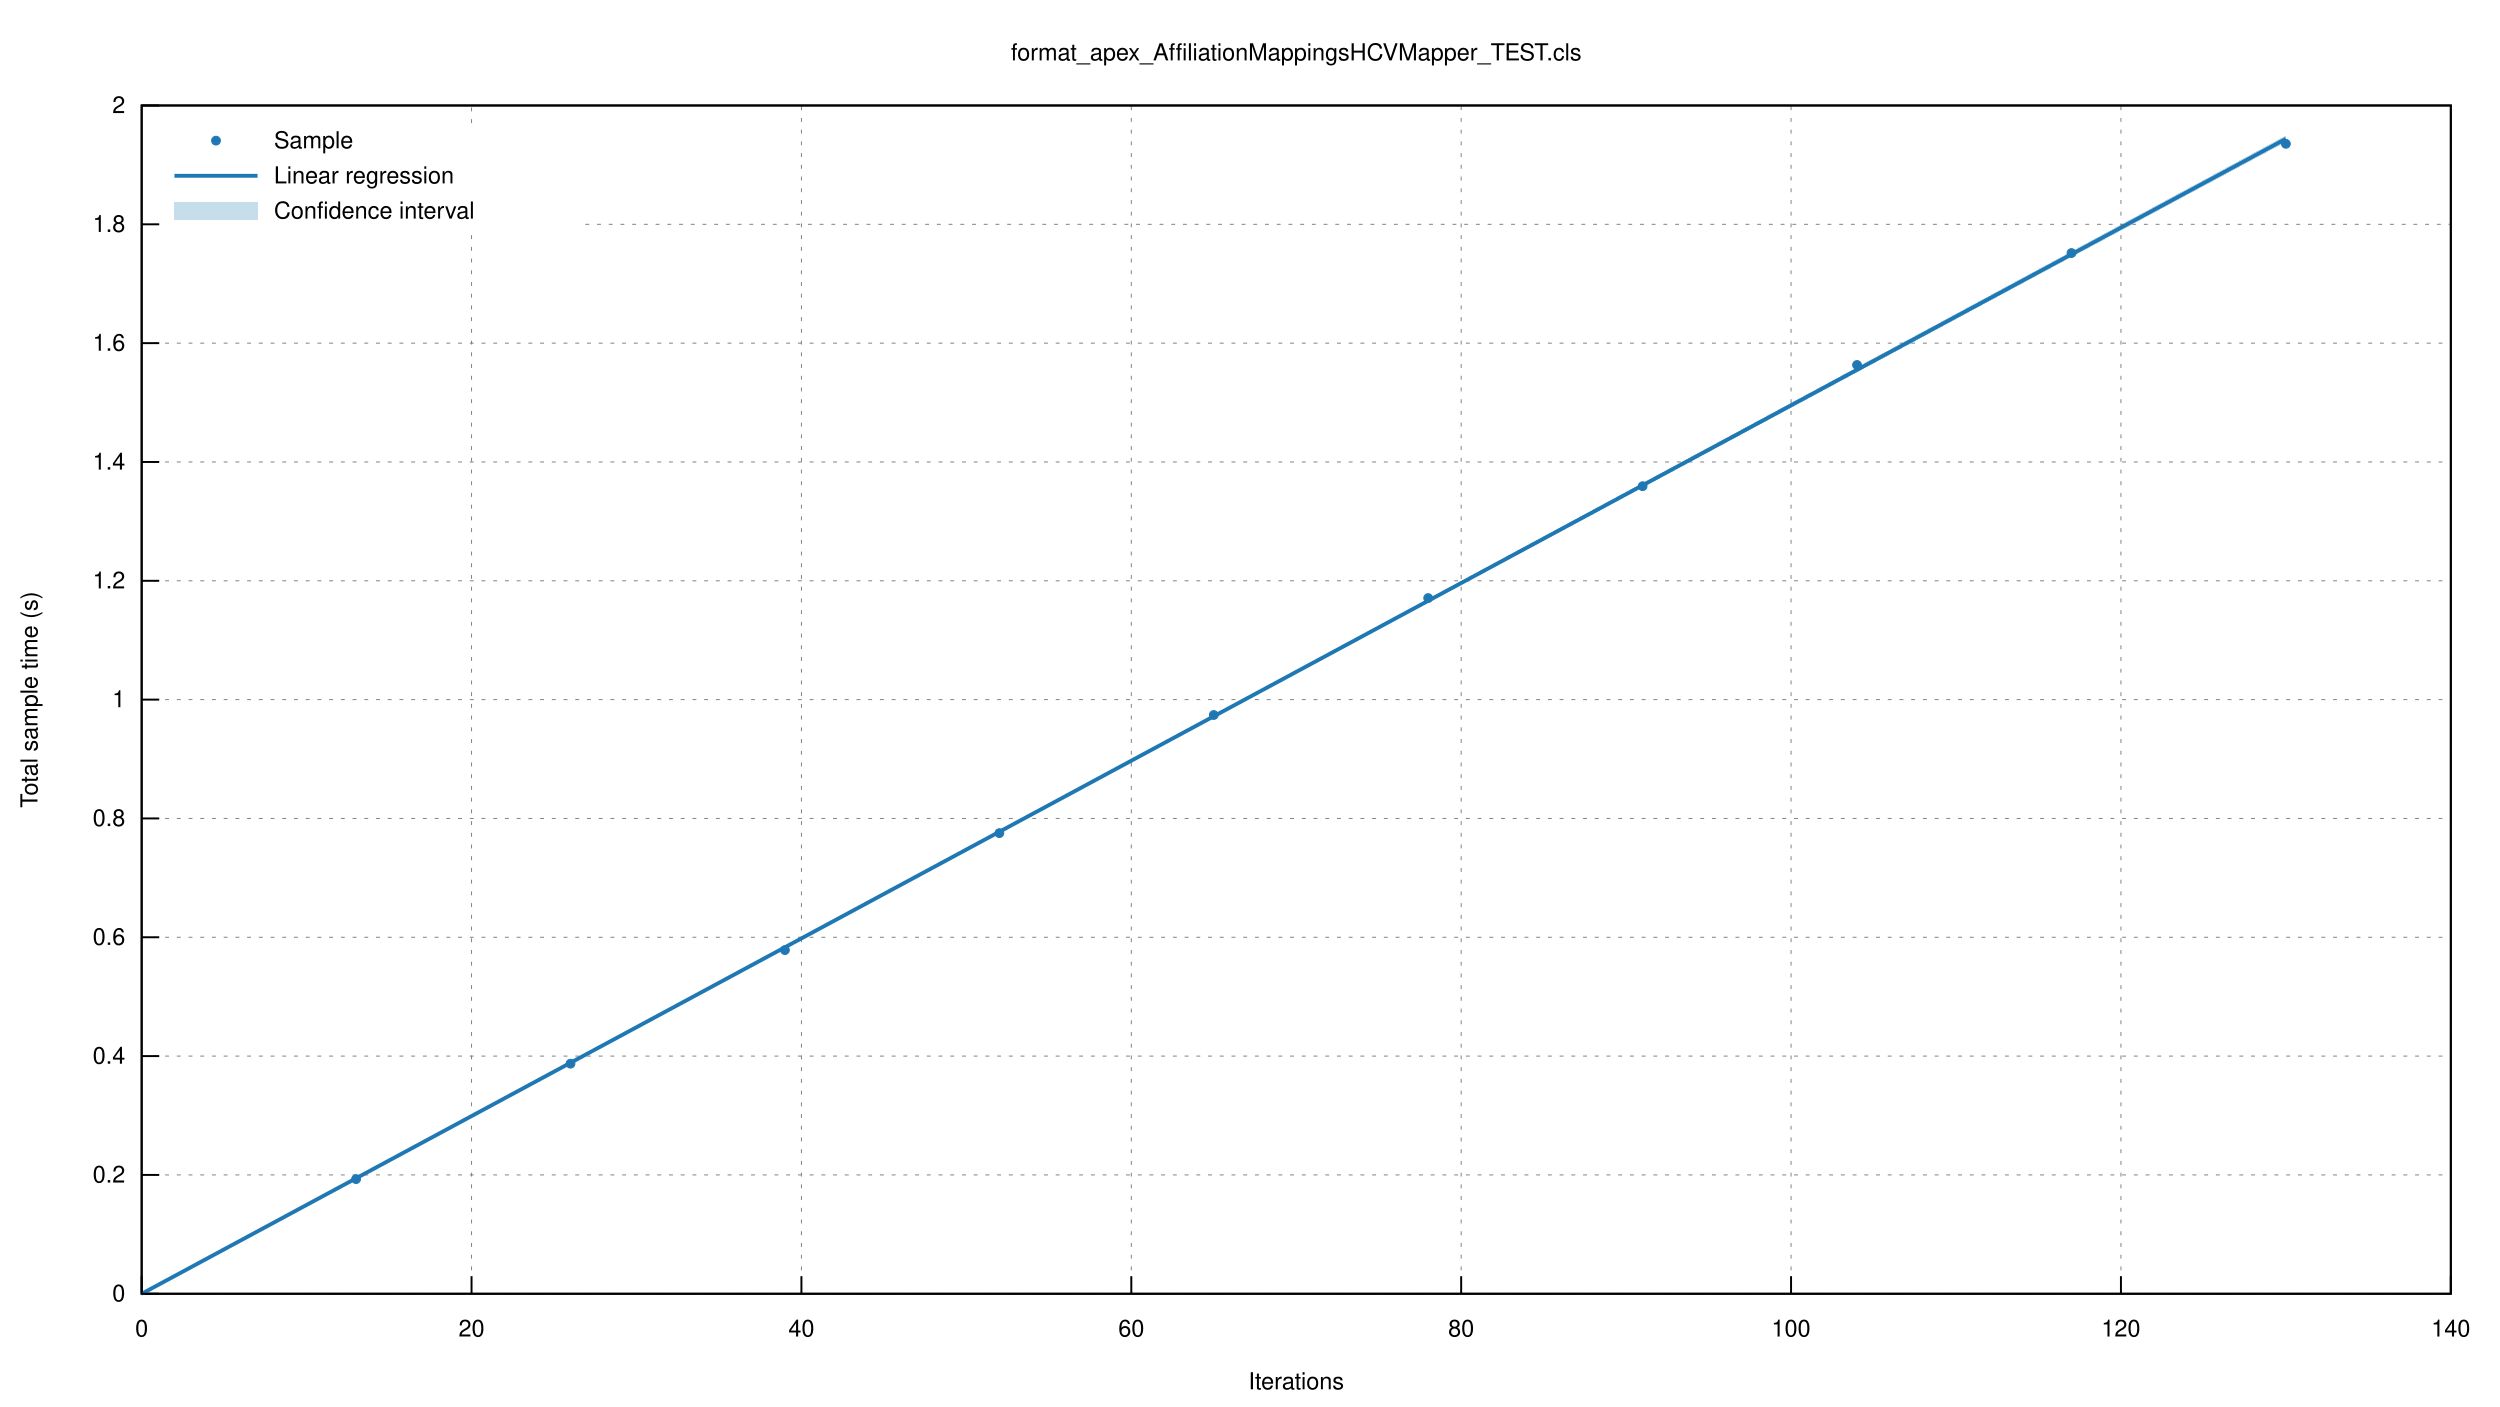
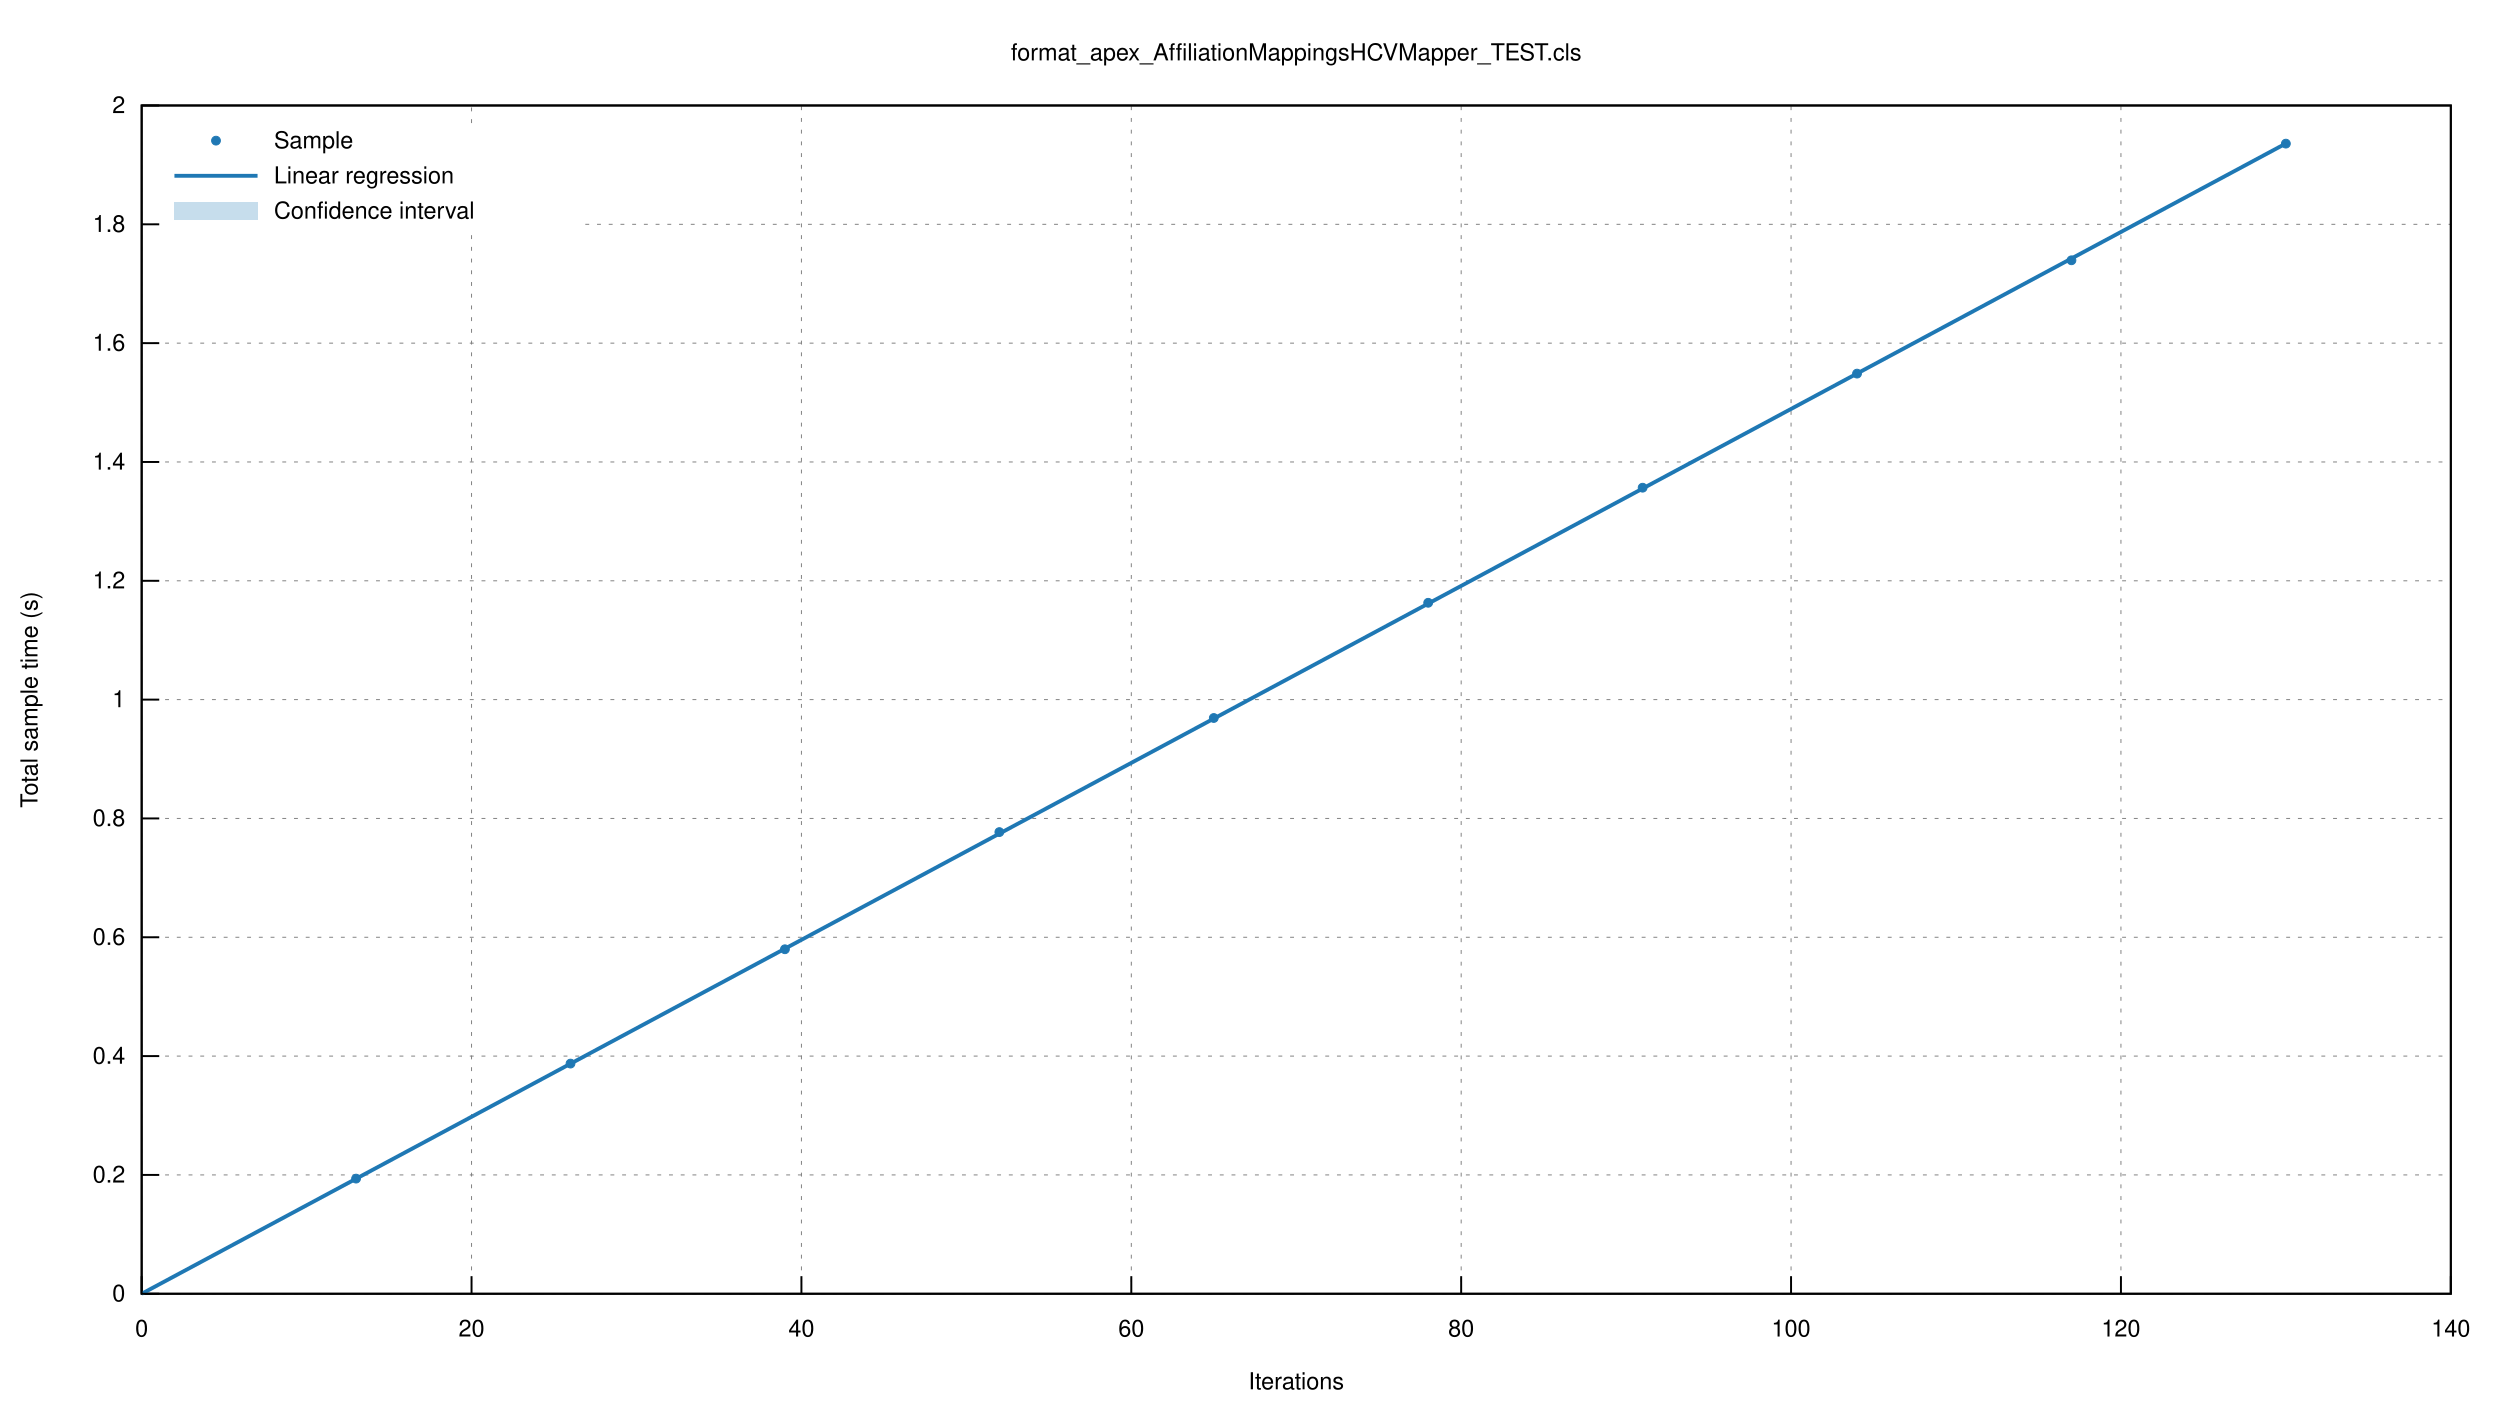
<svg xmlns="http://www.w3.org/2000/svg" xmlns:xlink="http://www.w3.org/1999/xlink" viewBox="0 0 1280 720">
  <g id="gnuplot_canvas">
    <rect x="0" y="0" width="1280" height="720" fill="none" />
    <defs>
      <circle id="gpDot" r="0.5" stroke-width="0.5" stroke="currentColor" />
      <path id="gpPt0" stroke-width="0.222" stroke="currentColor" d="M-1,0 h2 M0,-1 v2" />
      <path id="gpPt1" stroke-width="0.222" stroke="currentColor" d="M-1,-1 L1,1 M1,-1 L-1,1" />
      <path id="gpPt2" stroke-width="0.222" stroke="currentColor" d="M-1,0 L1,0 M0,-1 L0,1 M-1,-1 L1,1 M-1,1 L1,-1" />
      <rect id="gpPt3" stroke-width="0.222" stroke="currentColor" x="-1" y="-1" width="2" height="2" />
      <rect id="gpPt4" stroke-width="0.222" stroke="currentColor" fill="currentColor" x="-1" y="-1" width="2" height="2" />
      <circle id="gpPt5" stroke-width="0.222" stroke="currentColor" cx="0" cy="0" r="1" />
      <use xlink:href="#gpPt5" id="gpPt6" fill="currentColor" stroke="none" />
      <path id="gpPt7" stroke-width="0.222" stroke="currentColor" d="M0,-1.33 L-1.33,0.67 L1.33,0.67 z" />
      <use xlink:href="#gpPt7" id="gpPt8" fill="currentColor" stroke="none" />
      <use xlink:href="#gpPt7" id="gpPt9" stroke="currentColor" transform="rotate(180)" />
      <use xlink:href="#gpPt9" id="gpPt10" fill="currentColor" stroke="none" />
      <use xlink:href="#gpPt3" id="gpPt11" stroke="currentColor" transform="rotate(45)" />
      <use xlink:href="#gpPt11" id="gpPt12" fill="currentColor" stroke="none" />
      <path id="gpPt13" stroke-width="0.222" stroke="currentColor" d="M0,1.330 L1.265,0.411 L0.782,-1.067 L-0.782,-1.076 L-1.265,0.411 z" />
      <use xlink:href="#gpPt13" id="gpPt14" fill="currentColor" stroke="none" />
      <filter id="textbox" filterUnits="objectBoundingBox" x="0" y="0" height="1" width="1">
        <feFlood flood-color="white" flood-opacity="1" result="bgnd" />
        <feComposite in="SourceGraphic" in2="bgnd" operator="atop" />
      </filter>
      <filter id="greybox" filterUnits="objectBoundingBox" x="0" y="0" height="1" width="1">
        <feFlood flood-color="lightgrey" flood-opacity="1" result="grey" />
        <feComposite in="SourceGraphic" in2="grey" operator="atop" />
      </filter>
    </defs>
    <g fill="none" color="white" stroke="currentColor" stroke-width="1.00" stroke-linecap="butt" stroke-linejoin="miter">
</g>
    <g fill="none" color="black" stroke="currentColor" stroke-width="1.00" stroke-linecap="butt" stroke-linejoin="miter">
</g>
    <g fill="none" color="black" stroke="black" stroke-width="0.50" stroke-linecap="butt" stroke-linejoin="miter">
</g>
    <g fill="none" color="gray" stroke="currentColor" stroke-width="0.50" stroke-linecap="butt" stroke-linejoin="miter">
      <path stroke="gray" stroke-dasharray="2,4" class="gridline" d="M72.53,662.40 L1254.82,662.40  " />
    </g>
    <g fill="none" color="gray" stroke="gray" stroke-width="1.00" stroke-linecap="butt" stroke-linejoin="miter">
</g>
    <g fill="none" color="black" stroke="currentColor" stroke-width="1.00" stroke-linecap="butt" stroke-linejoin="miter">
      <path stroke="black" d="M72.53,662.40 L81.53,662.40  " />
      <g transform="translate(64.14,666.30)" stroke="none" fill="black" font-family="Helvetica" font-size="12.00" text-anchor="end">
        <text>
          <tspan font-family="Helvetica"> 0</tspan>
        </text>
      </g>
    </g>
    <g fill="none" color="black" stroke="currentColor" stroke-width="1.00" stroke-linecap="butt" stroke-linejoin="miter">
</g>
    <g fill="none" color="black" stroke="black" stroke-width="0.50" stroke-linecap="butt" stroke-linejoin="miter">
</g>
    <g fill="none" color="gray" stroke="currentColor" stroke-width="0.50" stroke-linecap="butt" stroke-linejoin="miter">
      <path stroke="gray" stroke-dasharray="2,4" class="gridline" d="M72.53,601.56 L1254.82,601.56  " />
    </g>
    <g fill="none" color="gray" stroke="gray" stroke-width="1.00" stroke-linecap="butt" stroke-linejoin="miter">
</g>
    <g fill="none" color="black" stroke="currentColor" stroke-width="1.00" stroke-linecap="butt" stroke-linejoin="miter">
      <path stroke="black" d="M72.53,601.56 L81.53,601.56  " />
      <g transform="translate(64.14,605.46)" stroke="none" fill="black" font-family="Helvetica" font-size="12.00" text-anchor="end">
        <text>
          <tspan font-family="Helvetica"> 0.2</tspan>
        </text>
      </g>
    </g>
    <g fill="none" color="black" stroke="currentColor" stroke-width="1.00" stroke-linecap="butt" stroke-linejoin="miter">
</g>
    <g fill="none" color="black" stroke="black" stroke-width="0.50" stroke-linecap="butt" stroke-linejoin="miter">
</g>
    <g fill="none" color="gray" stroke="currentColor" stroke-width="0.50" stroke-linecap="butt" stroke-linejoin="miter">
      <path stroke="gray" stroke-dasharray="2,4" class="gridline" d="M72.53,540.72 L1254.82,540.72  " />
    </g>
    <g fill="none" color="gray" stroke="gray" stroke-width="1.00" stroke-linecap="butt" stroke-linejoin="miter">
</g>
    <g fill="none" color="black" stroke="currentColor" stroke-width="1.00" stroke-linecap="butt" stroke-linejoin="miter">
      <path stroke="black" d="M72.53,540.72 L81.53,540.72  " />
      <g transform="translate(64.14,544.62)" stroke="none" fill="black" font-family="Helvetica" font-size="12.00" text-anchor="end">
        <text>
          <tspan font-family="Helvetica"> 0.4</tspan>
        </text>
      </g>
    </g>
    <g fill="none" color="black" stroke="currentColor" stroke-width="1.00" stroke-linecap="butt" stroke-linejoin="miter">
</g>
    <g fill="none" color="black" stroke="black" stroke-width="0.50" stroke-linecap="butt" stroke-linejoin="miter">
</g>
    <g fill="none" color="gray" stroke="currentColor" stroke-width="0.50" stroke-linecap="butt" stroke-linejoin="miter">
      <path stroke="gray" stroke-dasharray="2,4" class="gridline" d="M72.53,479.88 L1254.82,479.88  " />
    </g>
    <g fill="none" color="gray" stroke="gray" stroke-width="1.00" stroke-linecap="butt" stroke-linejoin="miter">
</g>
    <g fill="none" color="black" stroke="currentColor" stroke-width="1.00" stroke-linecap="butt" stroke-linejoin="miter">
      <path stroke="black" d="M72.53,479.88 L81.53,479.88  " />
      <g transform="translate(64.14,483.78)" stroke="none" fill="black" font-family="Helvetica" font-size="12.00" text-anchor="end">
        <text>
          <tspan font-family="Helvetica"> 0.6</tspan>
        </text>
      </g>
    </g>
    <g fill="none" color="black" stroke="currentColor" stroke-width="1.00" stroke-linecap="butt" stroke-linejoin="miter">
</g>
    <g fill="none" color="black" stroke="black" stroke-width="0.50" stroke-linecap="butt" stroke-linejoin="miter">
</g>
    <g fill="none" color="gray" stroke="currentColor" stroke-width="0.50" stroke-linecap="butt" stroke-linejoin="miter">
      <path stroke="gray" stroke-dasharray="2,4" class="gridline" d="M72.53,419.04 L1254.82,419.04  " />
    </g>
    <g fill="none" color="gray" stroke="gray" stroke-width="1.00" stroke-linecap="butt" stroke-linejoin="miter">
</g>
    <g fill="none" color="black" stroke="currentColor" stroke-width="1.00" stroke-linecap="butt" stroke-linejoin="miter">
      <path stroke="black" d="M72.53,419.04 L81.53,419.04  " />
      <g transform="translate(64.14,422.94)" stroke="none" fill="black" font-family="Helvetica" font-size="12.00" text-anchor="end">
        <text>
          <tspan font-family="Helvetica"> 0.8</tspan>
        </text>
      </g>
    </g>
    <g fill="none" color="black" stroke="currentColor" stroke-width="1.00" stroke-linecap="butt" stroke-linejoin="miter">
</g>
    <g fill="none" color="black" stroke="black" stroke-width="0.50" stroke-linecap="butt" stroke-linejoin="miter">
</g>
    <g fill="none" color="gray" stroke="currentColor" stroke-width="0.50" stroke-linecap="butt" stroke-linejoin="miter">
      <path stroke="gray" stroke-dasharray="2,4" class="gridline" d="M72.53,358.20 L1254.82,358.20  " />
    </g>
    <g fill="none" color="gray" stroke="gray" stroke-width="1.00" stroke-linecap="butt" stroke-linejoin="miter">
</g>
    <g fill="none" color="black" stroke="currentColor" stroke-width="1.00" stroke-linecap="butt" stroke-linejoin="miter">
      <path stroke="black" d="M72.53,358.20 L81.53,358.20  " />
      <g transform="translate(64.14,362.10)" stroke="none" fill="black" font-family="Helvetica" font-size="12.00" text-anchor="end">
        <text>
          <tspan font-family="Helvetica"> 1</tspan>
        </text>
      </g>
    </g>
    <g fill="none" color="black" stroke="currentColor" stroke-width="1.00" stroke-linecap="butt" stroke-linejoin="miter">
</g>
    <g fill="none" color="black" stroke="black" stroke-width="0.50" stroke-linecap="butt" stroke-linejoin="miter">
</g>
    <g fill="none" color="gray" stroke="currentColor" stroke-width="0.50" stroke-linecap="butt" stroke-linejoin="miter">
      <path stroke="gray" stroke-dasharray="2,4" class="gridline" d="M72.53,297.37 L1254.82,297.37  " />
    </g>
    <g fill="none" color="gray" stroke="gray" stroke-width="1.00" stroke-linecap="butt" stroke-linejoin="miter">
</g>
    <g fill="none" color="black" stroke="currentColor" stroke-width="1.00" stroke-linecap="butt" stroke-linejoin="miter">
      <path stroke="black" d="M72.53,297.37 L81.53,297.37  " />
      <g transform="translate(64.14,301.27)" stroke="none" fill="black" font-family="Helvetica" font-size="12.00" text-anchor="end">
        <text>
          <tspan font-family="Helvetica"> 1.2</tspan>
        </text>
      </g>
    </g>
    <g fill="none" color="black" stroke="currentColor" stroke-width="1.00" stroke-linecap="butt" stroke-linejoin="miter">
</g>
    <g fill="none" color="black" stroke="black" stroke-width="0.50" stroke-linecap="butt" stroke-linejoin="miter">
</g>
    <g fill="none" color="gray" stroke="currentColor" stroke-width="0.50" stroke-linecap="butt" stroke-linejoin="miter">
      <path stroke="gray" stroke-dasharray="2,4" class="gridline" d="M72.53,236.53 L1254.82,236.53  " />
    </g>
    <g fill="none" color="gray" stroke="gray" stroke-width="1.00" stroke-linecap="butt" stroke-linejoin="miter">
</g>
    <g fill="none" color="black" stroke="currentColor" stroke-width="1.00" stroke-linecap="butt" stroke-linejoin="miter">
      <path stroke="black" d="M72.53,236.53 L81.53,236.53  " />
      <g transform="translate(64.14,240.43)" stroke="none" fill="black" font-family="Helvetica" font-size="12.00" text-anchor="end">
        <text>
          <tspan font-family="Helvetica"> 1.4</tspan>
        </text>
      </g>
    </g>
    <g fill="none" color="black" stroke="currentColor" stroke-width="1.00" stroke-linecap="butt" stroke-linejoin="miter">
</g>
    <g fill="none" color="black" stroke="black" stroke-width="0.50" stroke-linecap="butt" stroke-linejoin="miter">
</g>
    <g fill="none" color="gray" stroke="currentColor" stroke-width="0.50" stroke-linecap="butt" stroke-linejoin="miter">
      <path stroke="gray" stroke-dasharray="2,4" class="gridline" d="M72.53,175.69 L1254.82,175.69  " />
    </g>
    <g fill="none" color="gray" stroke="gray" stroke-width="1.00" stroke-linecap="butt" stroke-linejoin="miter">
</g>
    <g fill="none" color="black" stroke="currentColor" stroke-width="1.00" stroke-linecap="butt" stroke-linejoin="miter">
      <path stroke="black" d="M72.53,175.69 L81.53,175.69  " />
      <g transform="translate(64.14,179.59)" stroke="none" fill="black" font-family="Helvetica" font-size="12.00" text-anchor="end">
        <text>
          <tspan font-family="Helvetica"> 1.6</tspan>
        </text>
      </g>
    </g>
    <g fill="none" color="black" stroke="currentColor" stroke-width="1.00" stroke-linecap="butt" stroke-linejoin="miter">
</g>
    <g fill="none" color="black" stroke="black" stroke-width="0.50" stroke-linecap="butt" stroke-linejoin="miter">
</g>
    <g fill="none" color="gray" stroke="currentColor" stroke-width="0.50" stroke-linecap="butt" stroke-linejoin="miter">
      <path stroke="gray" stroke-dasharray="2,4" class="gridline" d="M72.53,114.85 L80.92,114.85 M299.67,114.85 L1254.82,114.85  " />
    </g>
    <g fill="none" color="gray" stroke="gray" stroke-width="1.00" stroke-linecap="butt" stroke-linejoin="miter">
</g>
    <g fill="none" color="black" stroke="currentColor" stroke-width="1.00" stroke-linecap="butt" stroke-linejoin="miter">
      <path stroke="black" d="M72.53,114.85 L81.53,114.85  " />
      <g transform="translate(64.14,118.75)" stroke="none" fill="black" font-family="Helvetica" font-size="12.00" text-anchor="end">
        <text>
          <tspan font-family="Helvetica"> 1.8</tspan>
        </text>
      </g>
    </g>
    <g fill="none" color="black" stroke="currentColor" stroke-width="1.00" stroke-linecap="butt" stroke-linejoin="miter">
</g>
    <g fill="none" color="black" stroke="black" stroke-width="0.50" stroke-linecap="butt" stroke-linejoin="miter">
</g>
    <g fill="none" color="gray" stroke="currentColor" stroke-width="0.50" stroke-linecap="butt" stroke-linejoin="miter">
      <path stroke="gray" stroke-dasharray="2,4" class="gridline" d="M72.53,54.01 L1254.82,54.01  " />
    </g>
    <g fill="none" color="gray" stroke="gray" stroke-width="1.00" stroke-linecap="butt" stroke-linejoin="miter">
</g>
    <g fill="none" color="black" stroke="currentColor" stroke-width="1.00" stroke-linecap="butt" stroke-linejoin="miter">
      <path stroke="black" d="M72.53,54.01 L81.53,54.01  " />
      <g transform="translate(64.14,57.91)" stroke="none" fill="black" font-family="Helvetica" font-size="12.00" text-anchor="end">
        <text>
          <tspan font-family="Helvetica"> 2</tspan>
        </text>
      </g>
    </g>
    <g fill="none" color="black" stroke="currentColor" stroke-width="1.00" stroke-linecap="butt" stroke-linejoin="miter">
</g>
    <g fill="none" color="black" stroke="black" stroke-width="0.50" stroke-linecap="butt" stroke-linejoin="miter">
</g>
    <g fill="none" color="gray" stroke="currentColor" stroke-width="0.50" stroke-linecap="butt" stroke-linejoin="miter">
      <path stroke="gray" stroke-dasharray="2,4" class="gridline" d="M72.53,662.40 L72.53,54.01  " />
    </g>
    <g fill="none" color="gray" stroke="gray" stroke-width="1.00" stroke-linecap="butt" stroke-linejoin="miter">
</g>
    <g fill="none" color="black" stroke="currentColor" stroke-width="1.00" stroke-linecap="butt" stroke-linejoin="miter">
      <path stroke="black" d="M72.53,662.40 L72.53,653.40  " />
      <g transform="translate(72.53,684.30)" stroke="none" fill="black" font-family="Helvetica" font-size="12.00" text-anchor="middle">
        <text>
          <tspan font-family="Helvetica"> 0</tspan>
        </text>
      </g>
    </g>
    <g fill="none" color="black" stroke="currentColor" stroke-width="1.00" stroke-linecap="butt" stroke-linejoin="miter">
</g>
    <g fill="none" color="black" stroke="black" stroke-width="0.50" stroke-linecap="butt" stroke-linejoin="miter">
</g>
    <g fill="none" color="gray" stroke="currentColor" stroke-width="0.50" stroke-linecap="butt" stroke-linejoin="miter">
      <path stroke="gray" stroke-dasharray="2,4" class="gridline" d="M241.43,662.40 L241.43,117.01 M241.43,63.01 L241.43,54.01  " />
    </g>
    <g fill="none" color="gray" stroke="gray" stroke-width="1.00" stroke-linecap="butt" stroke-linejoin="miter">
</g>
    <g fill="none" color="black" stroke="currentColor" stroke-width="1.00" stroke-linecap="butt" stroke-linejoin="miter">
      <path stroke="black" d="M241.43,662.40 L241.43,653.40  " />
      <g transform="translate(241.43,684.30)" stroke="none" fill="black" font-family="Helvetica" font-size="12.00" text-anchor="middle">
        <text>
          <tspan font-family="Helvetica"> 20</tspan>
        </text>
      </g>
    </g>
    <g fill="none" color="black" stroke="currentColor" stroke-width="1.00" stroke-linecap="butt" stroke-linejoin="miter">
</g>
    <g fill="none" color="black" stroke="black" stroke-width="0.50" stroke-linecap="butt" stroke-linejoin="miter">
</g>
    <g fill="none" color="gray" stroke="currentColor" stroke-width="0.50" stroke-linecap="butt" stroke-linejoin="miter">
      <path stroke="gray" stroke-dasharray="2,4" class="gridline" d="M410.33,662.40 L410.33,54.01  " />
    </g>
    <g fill="none" color="gray" stroke="gray" stroke-width="1.00" stroke-linecap="butt" stroke-linejoin="miter">
</g>
    <g fill="none" color="black" stroke="currentColor" stroke-width="1.00" stroke-linecap="butt" stroke-linejoin="miter">
      <path stroke="black" d="M410.33,662.40 L410.33,653.40  " />
      <g transform="translate(410.33,684.30)" stroke="none" fill="black" font-family="Helvetica" font-size="12.00" text-anchor="middle">
        <text>
          <tspan font-family="Helvetica"> 40</tspan>
        </text>
      </g>
    </g>
    <g fill="none" color="black" stroke="currentColor" stroke-width="1.00" stroke-linecap="butt" stroke-linejoin="miter">
</g>
    <g fill="none" color="black" stroke="black" stroke-width="0.50" stroke-linecap="butt" stroke-linejoin="miter">
</g>
    <g fill="none" color="gray" stroke="currentColor" stroke-width="0.50" stroke-linecap="butt" stroke-linejoin="miter">
      <path stroke="gray" stroke-dasharray="2,4" class="gridline" d="M579.23,662.40 L579.23,54.01  " />
    </g>
    <g fill="none" color="gray" stroke="gray" stroke-width="1.00" stroke-linecap="butt" stroke-linejoin="miter">
</g>
    <g fill="none" color="black" stroke="currentColor" stroke-width="1.00" stroke-linecap="butt" stroke-linejoin="miter">
      <path stroke="black" d="M579.23,662.40 L579.23,653.40  " />
      <g transform="translate(579.23,684.30)" stroke="none" fill="black" font-family="Helvetica" font-size="12.00" text-anchor="middle">
        <text>
          <tspan font-family="Helvetica"> 60</tspan>
        </text>
      </g>
    </g>
    <g fill="none" color="black" stroke="currentColor" stroke-width="1.00" stroke-linecap="butt" stroke-linejoin="miter">
</g>
    <g fill="none" color="black" stroke="black" stroke-width="0.50" stroke-linecap="butt" stroke-linejoin="miter">
</g>
    <g fill="none" color="gray" stroke="currentColor" stroke-width="0.50" stroke-linecap="butt" stroke-linejoin="miter">
      <path stroke="gray" stroke-dasharray="2,4" class="gridline" d="M748.12,662.40 L748.12,54.01  " />
    </g>
    <g fill="none" color="gray" stroke="gray" stroke-width="1.00" stroke-linecap="butt" stroke-linejoin="miter">
</g>
    <g fill="none" color="black" stroke="currentColor" stroke-width="1.00" stroke-linecap="butt" stroke-linejoin="miter">
      <path stroke="black" d="M748.12,662.40 L748.12,653.40  " />
      <g transform="translate(748.12,684.30)" stroke="none" fill="black" font-family="Helvetica" font-size="12.00" text-anchor="middle">
        <text>
          <tspan font-family="Helvetica"> 80</tspan>
        </text>
      </g>
    </g>
    <g fill="none" color="black" stroke="currentColor" stroke-width="1.00" stroke-linecap="butt" stroke-linejoin="miter">
</g>
    <g fill="none" color="black" stroke="black" stroke-width="0.50" stroke-linecap="butt" stroke-linejoin="miter">
</g>
    <g fill="none" color="gray" stroke="currentColor" stroke-width="0.50" stroke-linecap="butt" stroke-linejoin="miter">
      <path stroke="gray" stroke-dasharray="2,4" class="gridline" d="M917.02,662.40 L917.02,54.01  " />
    </g>
    <g fill="none" color="gray" stroke="gray" stroke-width="1.00" stroke-linecap="butt" stroke-linejoin="miter">
</g>
    <g fill="none" color="black" stroke="currentColor" stroke-width="1.00" stroke-linecap="butt" stroke-linejoin="miter">
      <path stroke="black" d="M917.02,662.40 L917.02,653.40  " />
      <g transform="translate(917.02,684.30)" stroke="none" fill="black" font-family="Helvetica" font-size="12.00" text-anchor="middle">
        <text>
          <tspan font-family="Helvetica"> 100</tspan>
        </text>
      </g>
    </g>
    <g fill="none" color="black" stroke="currentColor" stroke-width="1.00" stroke-linecap="butt" stroke-linejoin="miter">
</g>
    <g fill="none" color="black" stroke="black" stroke-width="0.50" stroke-linecap="butt" stroke-linejoin="miter">
</g>
    <g fill="none" color="gray" stroke="currentColor" stroke-width="0.50" stroke-linecap="butt" stroke-linejoin="miter">
      <path stroke="gray" stroke-dasharray="2,4" class="gridline" d="M1085.92,662.40 L1085.92,54.01  " />
    </g>
    <g fill="none" color="gray" stroke="gray" stroke-width="1.00" stroke-linecap="butt" stroke-linejoin="miter">
</g>
    <g fill="none" color="black" stroke="currentColor" stroke-width="1.00" stroke-linecap="butt" stroke-linejoin="miter">
      <path stroke="black" d="M1085.92,662.40 L1085.92,653.40  " />
      <g transform="translate(1085.92,684.30)" stroke="none" fill="black" font-family="Helvetica" font-size="12.00" text-anchor="middle">
        <text>
          <tspan font-family="Helvetica"> 120</tspan>
        </text>
      </g>
    </g>
    <g fill="none" color="black" stroke="currentColor" stroke-width="1.00" stroke-linecap="butt" stroke-linejoin="miter">
</g>
    <g fill="none" color="black" stroke="black" stroke-width="0.50" stroke-linecap="butt" stroke-linejoin="miter">
</g>
    <g fill="none" color="gray" stroke="currentColor" stroke-width="0.50" stroke-linecap="butt" stroke-linejoin="miter">
      <path stroke="gray" stroke-dasharray="2,4" class="gridline" d="M1254.82,662.40 L1254.82,54.01  " />
    </g>
    <g fill="none" color="gray" stroke="gray" stroke-width="1.00" stroke-linecap="butt" stroke-linejoin="miter">
</g>
    <g fill="none" color="black" stroke="currentColor" stroke-width="1.00" stroke-linecap="butt" stroke-linejoin="miter">
      <path stroke="black" d="M1254.82,662.40 L1254.82,653.40  " />
      <g transform="translate(1254.82,684.30)" stroke="none" fill="black" font-family="Helvetica" font-size="12.00" text-anchor="middle">
        <text>
          <tspan font-family="Helvetica"> 140</tspan>
        </text>
      </g>
    </g>
    <g fill="none" color="black" stroke="currentColor" stroke-width="1.00" stroke-linecap="butt" stroke-linejoin="miter">
</g>
    <g fill="none" color="black" stroke="currentColor" stroke-width="1.00" stroke-linecap="butt" stroke-linejoin="miter">
      <path stroke="black" d="M72.53,54.01 L72.53,662.40 L1254.82,662.40 L1254.82,54.01 L72.53,54.01 Z  " />
    </g>
    <g fill="none" color="black" stroke="currentColor" stroke-width="1.00" stroke-linecap="butt" stroke-linejoin="miter">
      <g transform="translate(19.18,358.21) rotate(270)" stroke="none" fill="black" font-family="Helvetica" font-size="12.00" text-anchor="middle">
        <text>
          <tspan font-family="Helvetica">Total sample time (s)</tspan>
        </text>
      </g>
    </g>
    <g fill="none" color="black" stroke="currentColor" stroke-width="1.00" stroke-linecap="butt" stroke-linejoin="miter">
      <g transform="translate(663.67,711.30)" stroke="none" fill="black" font-family="Helvetica" font-size="12.00" text-anchor="middle">
        <text>
          <tspan font-family="Helvetica">Iterations</tspan>
        </text>
      </g>
    </g>
    <g fill="none" color="black" stroke="currentColor" stroke-width="1.00" stroke-linecap="butt" stroke-linejoin="miter">
</g>
    <g id="gnuplot_plot_1">
      <g fill="none" color="black" stroke="currentColor" stroke-width="1.00" stroke-linecap="butt" stroke-linejoin="miter">
        <g transform="translate(140.26,75.91)" stroke="none" fill="black" font-family="Helvetica" font-size="12.00" text-anchor="start">
          <text>
            <tspan font-family="Helvetica">Sample</tspan>
          </text>
        </g>
      </g>
      <g fill="none" color="black" stroke="currentColor" stroke-width="1.00" stroke-linecap="butt" stroke-linejoin="miter">
-         <use xlink:href="#gpPt6" transform="translate(182.31,603.70) scale(2.25)" color="rgb( 31, 120, 180)" />
-         <use xlink:href="#gpPt6" transform="translate(292.10,544.61) scale(2.25)" color="rgb( 31, 120, 180)" />
-         <use xlink:href="#gpPt6" transform="translate(401.88,486.45) scale(2.25)" color="rgb( 31, 120, 180)" />
-         <use xlink:href="#gpPt6" transform="translate(511.67,426.56) scale(2.25)" color="rgb( 31, 120, 180)" />
-         <use xlink:href="#gpPt6" transform="translate(621.45,366.08) scale(2.25)" color="rgb( 31, 120, 180)" />
-         <use xlink:href="#gpPt6" transform="translate(731.23,306.21) scale(2.25)" color="rgb( 31, 120, 180)" />
-         <use xlink:href="#gpPt6" transform="translate(841.02,248.93) scale(2.25)" color="rgb( 31, 120, 180)" />
-         <use xlink:href="#gpPt6" transform="translate(950.80,186.87) scale(2.25)" color="rgb( 31, 120, 180)" />
-         <use xlink:href="#gpPt6" transform="translate(1060.59,129.56) scale(2.25)" color="rgb( 31, 120, 180)" />
-         <use xlink:href="#gpPt6" transform="translate(1170.37,73.63) scale(2.25)" color="rgb( 31, 120, 180)" />
+         <use xlink:href="#gpPt6" transform="translate(182.31,603.45) scale(2.25)" color="rgb( 31, 120, 180)" />
+         <use xlink:href="#gpPt6" transform="translate(292.10,544.56) scale(2.25)" color="rgb( 31, 120, 180)" />
+         <use xlink:href="#gpPt6" transform="translate(401.88,486.02) scale(2.25)" color="rgb( 31, 120, 180)" />
+         <use xlink:href="#gpPt6" transform="translate(511.67,426.03) scale(2.25)" color="rgb( 31, 120, 180)" />
+         <use xlink:href="#gpPt6" transform="translate(621.45,367.61) scale(2.25)" color="rgb( 31, 120, 180)" />
+         <use xlink:href="#gpPt6" transform="translate(731.23,308.62) scale(2.25)" color="rgb( 31, 120, 180)" />
+         <use xlink:href="#gpPt6" transform="translate(841.02,249.70) scale(2.25)" color="rgb( 31, 120, 180)" />
+         <use xlink:href="#gpPt6" transform="translate(950.80,191.29) scale(2.25)" color="rgb( 31, 120, 180)" />
+         <use xlink:href="#gpPt6" transform="translate(1060.59,133.27) scale(2.25)" color="rgb( 31, 120, 180)" />
+         <use xlink:href="#gpPt6" transform="translate(1170.37,73.54) scale(2.25)" color="rgb( 31, 120, 180)" />
        <use xlink:href="#gpPt6" transform="translate(110.59,72.01) scale(2.25)" color="rgb( 31, 120, 180)" />
      </g>
    </g>
    <g id="gnuplot_plot_2">
      <g fill="none" color="white" stroke="rgb( 31, 120, 180)" stroke-width="2.00" stroke-linecap="butt" stroke-linejoin="miter">
</g>
      <g fill="none" color="black" stroke="currentColor" stroke-width="2.00" stroke-linecap="butt" stroke-linejoin="miter">
        <g transform="translate(140.26,93.91)" stroke="none" fill="black" font-family="Helvetica" font-size="12.00" text-anchor="start">
          <text>
            <tspan font-family="Helvetica">Linear regression</tspan>
          </text>
        </g>
      </g>
      <g fill="none" color="black" stroke="currentColor" stroke-width="2.00" stroke-linecap="butt" stroke-linejoin="miter">
-         <path stroke="rgb( 31, 120, 180)" d="M89.31,90.01 L131.87,90.01 M72.53,662.40 L1170.37,71.07  " />
+         <path stroke="rgb( 31, 120, 180)" d="M89.31,90.01 L131.87,90.01 M72.53,662.40 L1170.37,73.46  " />
      </g>
    </g>
    <g id="gnuplot_plot_3">
      <g fill="none" color="white" stroke="rgb( 31, 120, 180)" stroke-width="1.00" stroke-linecap="butt" stroke-linejoin="miter">
</g>
      <g fill="none" color="black" stroke="currentColor" stroke-width="1.00" stroke-linecap="butt" stroke-linejoin="miter">
        <g transform="translate(140.26,111.91)" stroke="none" fill="black" font-family="Helvetica" font-size="12.00" text-anchor="start">
          <text>
            <tspan font-family="Helvetica">Confidence interval</tspan>
          </text>
        </g>
      </g>
      <g fill="none" color="black" stroke="currentColor" stroke-width="1.00" stroke-linecap="butt" stroke-linejoin="miter">
        <g stroke="none" shape-rendering="crispEdges">
          <polygon fill="rgb( 31, 120, 180)" fill-opacity="0.25" points="89.31,112.51 131.87,112.51 131.87,103.51 89.31,103.51 " />
          <polygon fill="rgb( 31, 120, 180)" fill-opacity="0.25" points="72.53,662.40 72.53,662.40 72.53,662.40 " />
-           <polygon fill="rgb( 31, 120, 180)" fill-opacity="0.25" points="72.53,662.40 1170.37,72.75 1170.37,69.32 " />
+           <polygon fill="rgb( 31, 120, 180)" fill-opacity="0.25" points="72.53,662.40 1170.37,73.93 1170.37,72.84 " />
        </g>
      </g>
    </g>
    <g fill="none" color="white" stroke="rgb( 31, 120, 180)" stroke-width="2.00" stroke-linecap="butt" stroke-linejoin="miter">
</g>
    <g fill="none" color="black" stroke="currentColor" stroke-width="2.00" stroke-linecap="butt" stroke-linejoin="miter">
</g>
    <g fill="none" color="black" stroke="black" stroke-width="1.00" stroke-linecap="butt" stroke-linejoin="miter">
</g>
    <g fill="none" color="black" stroke="currentColor" stroke-width="1.00" stroke-linecap="butt" stroke-linejoin="miter">
      <path stroke="black" d="M72.53,54.01 L72.53,662.40 L1254.82,662.40 L1254.82,54.01 L72.53,54.01 Z  " />
    </g>
    <g fill="none" color="black" stroke="currentColor" stroke-width="1.00" stroke-linecap="butt" stroke-linejoin="miter">
      <g transform="translate(663.67,30.91)" stroke="none" fill="black" font-family="Helvetica" font-size="12.00" text-anchor="middle">
        <text>
          <tspan font-family="Helvetica">format_apex_AffiliationMappingsHCVMapper_TEST.cls</tspan>
        </text>
      </g>
    </g>
    <g fill="none" color="black" stroke="currentColor" stroke-width="1.00" stroke-linecap="butt" stroke-linejoin="miter">
</g>
  </g>
</svg>
